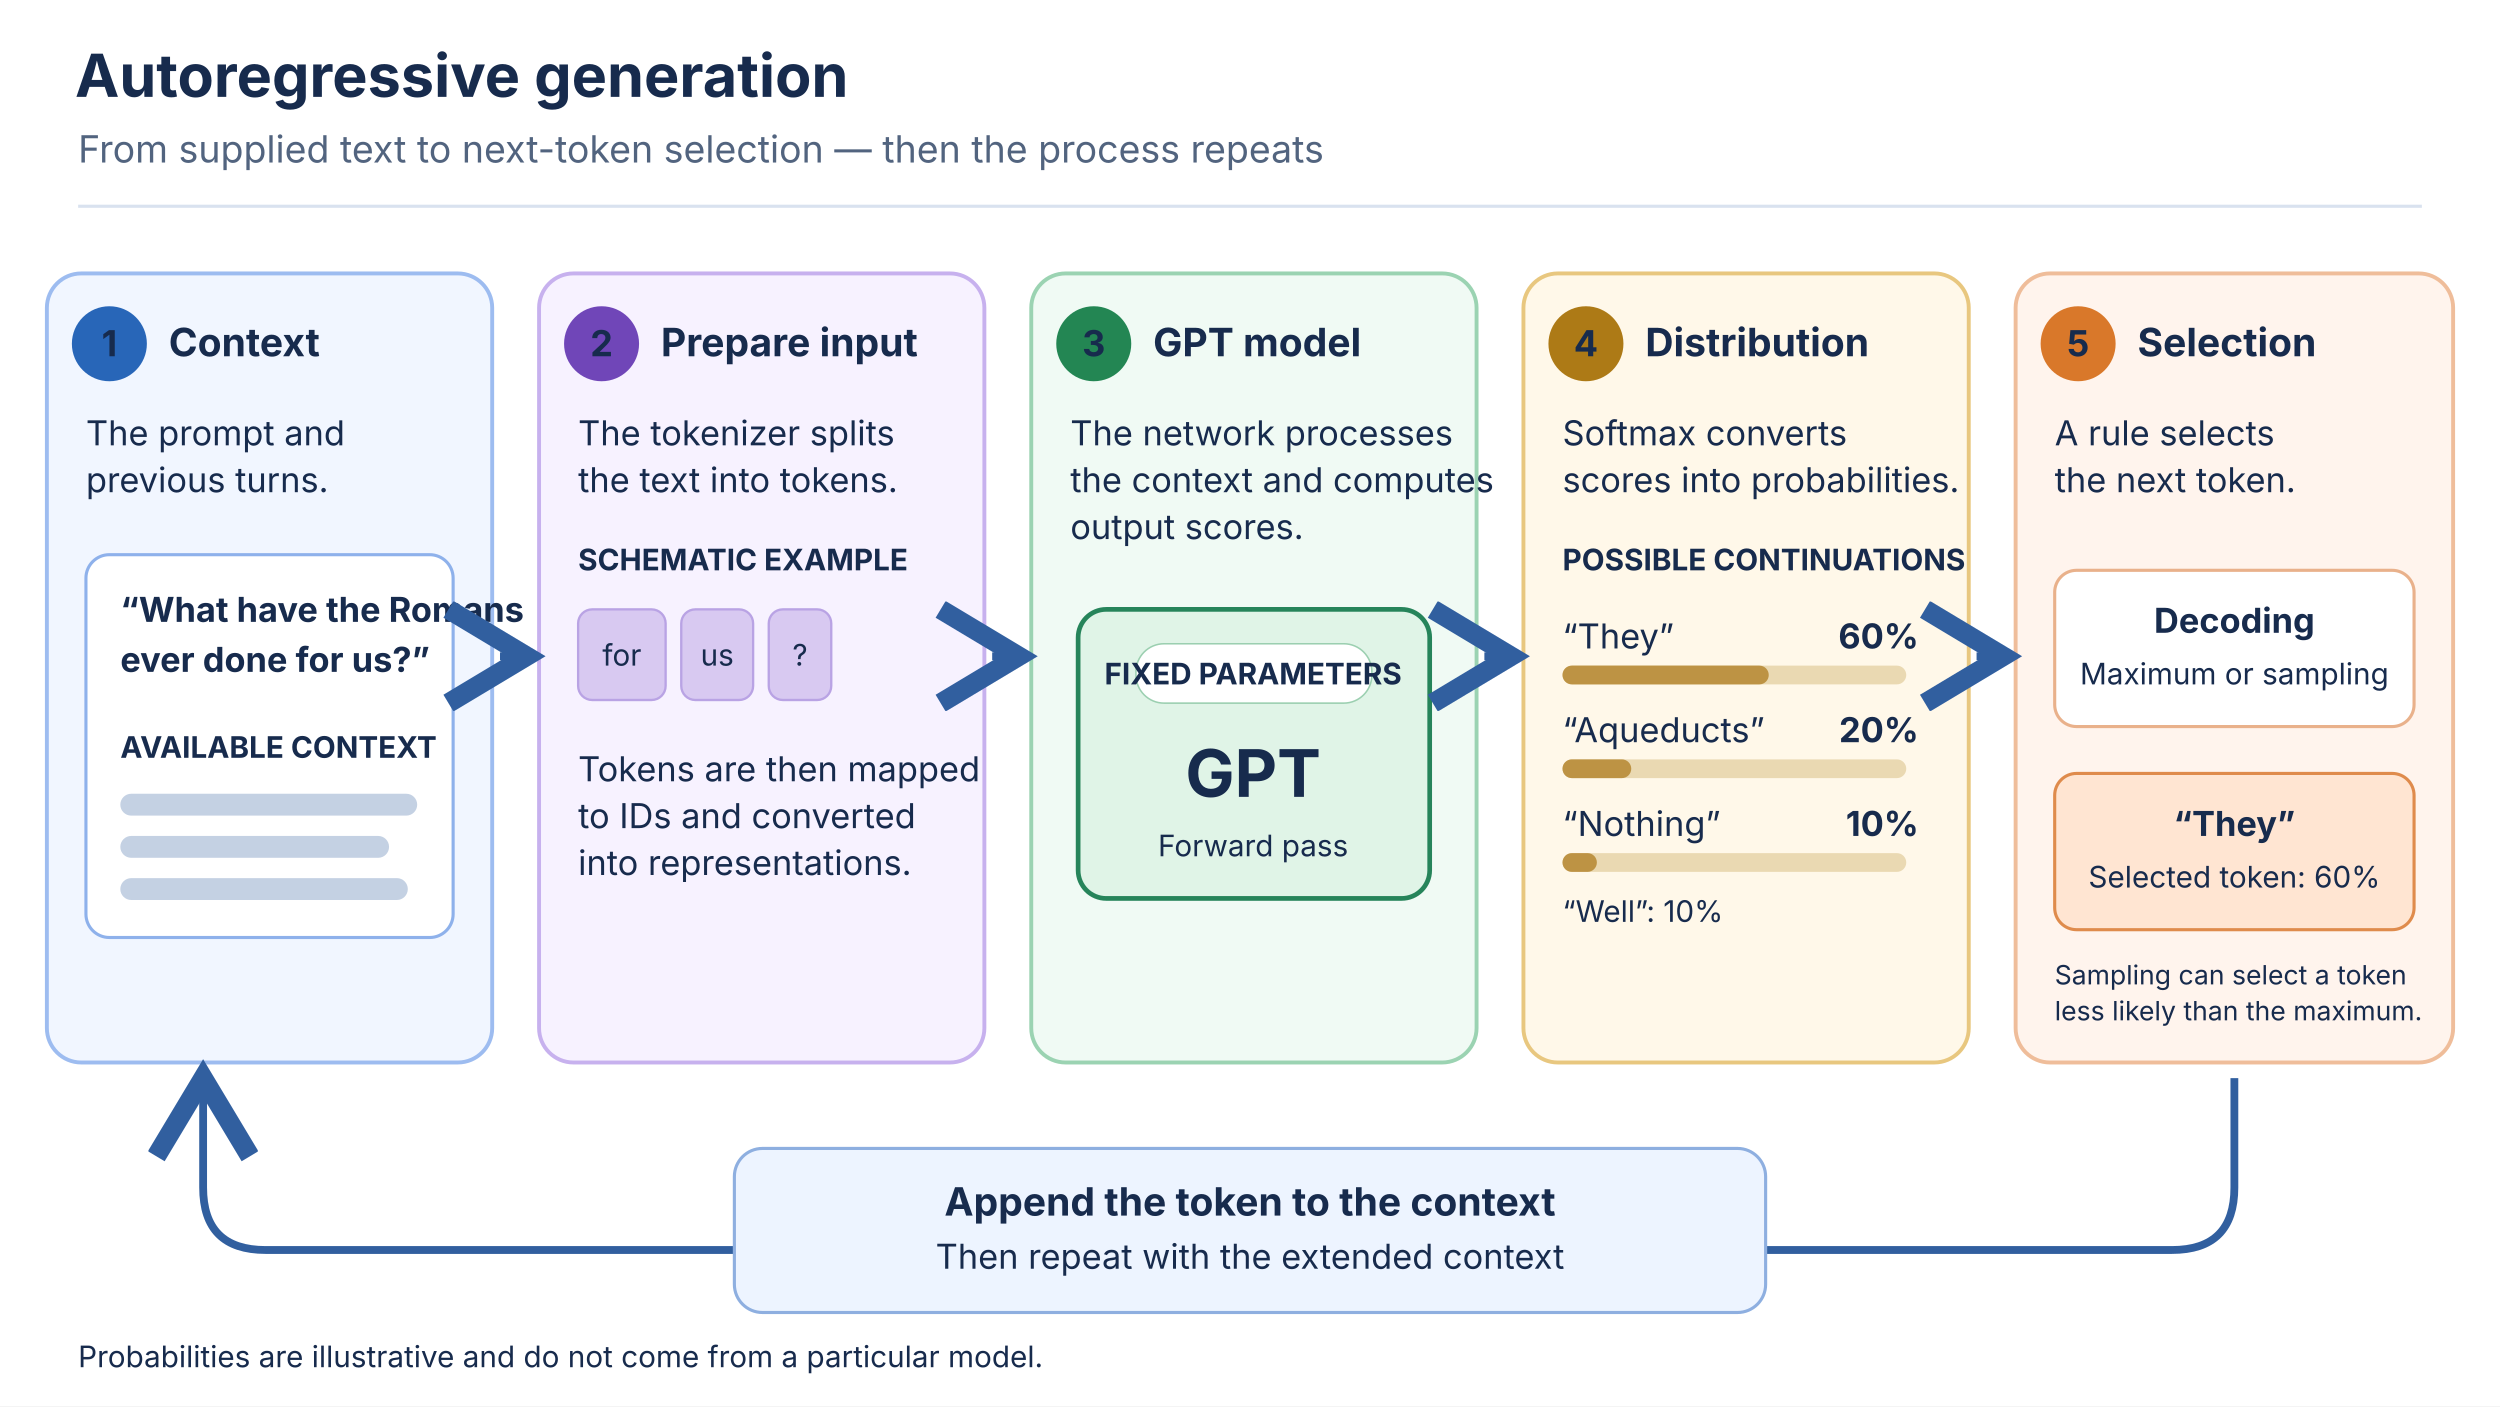
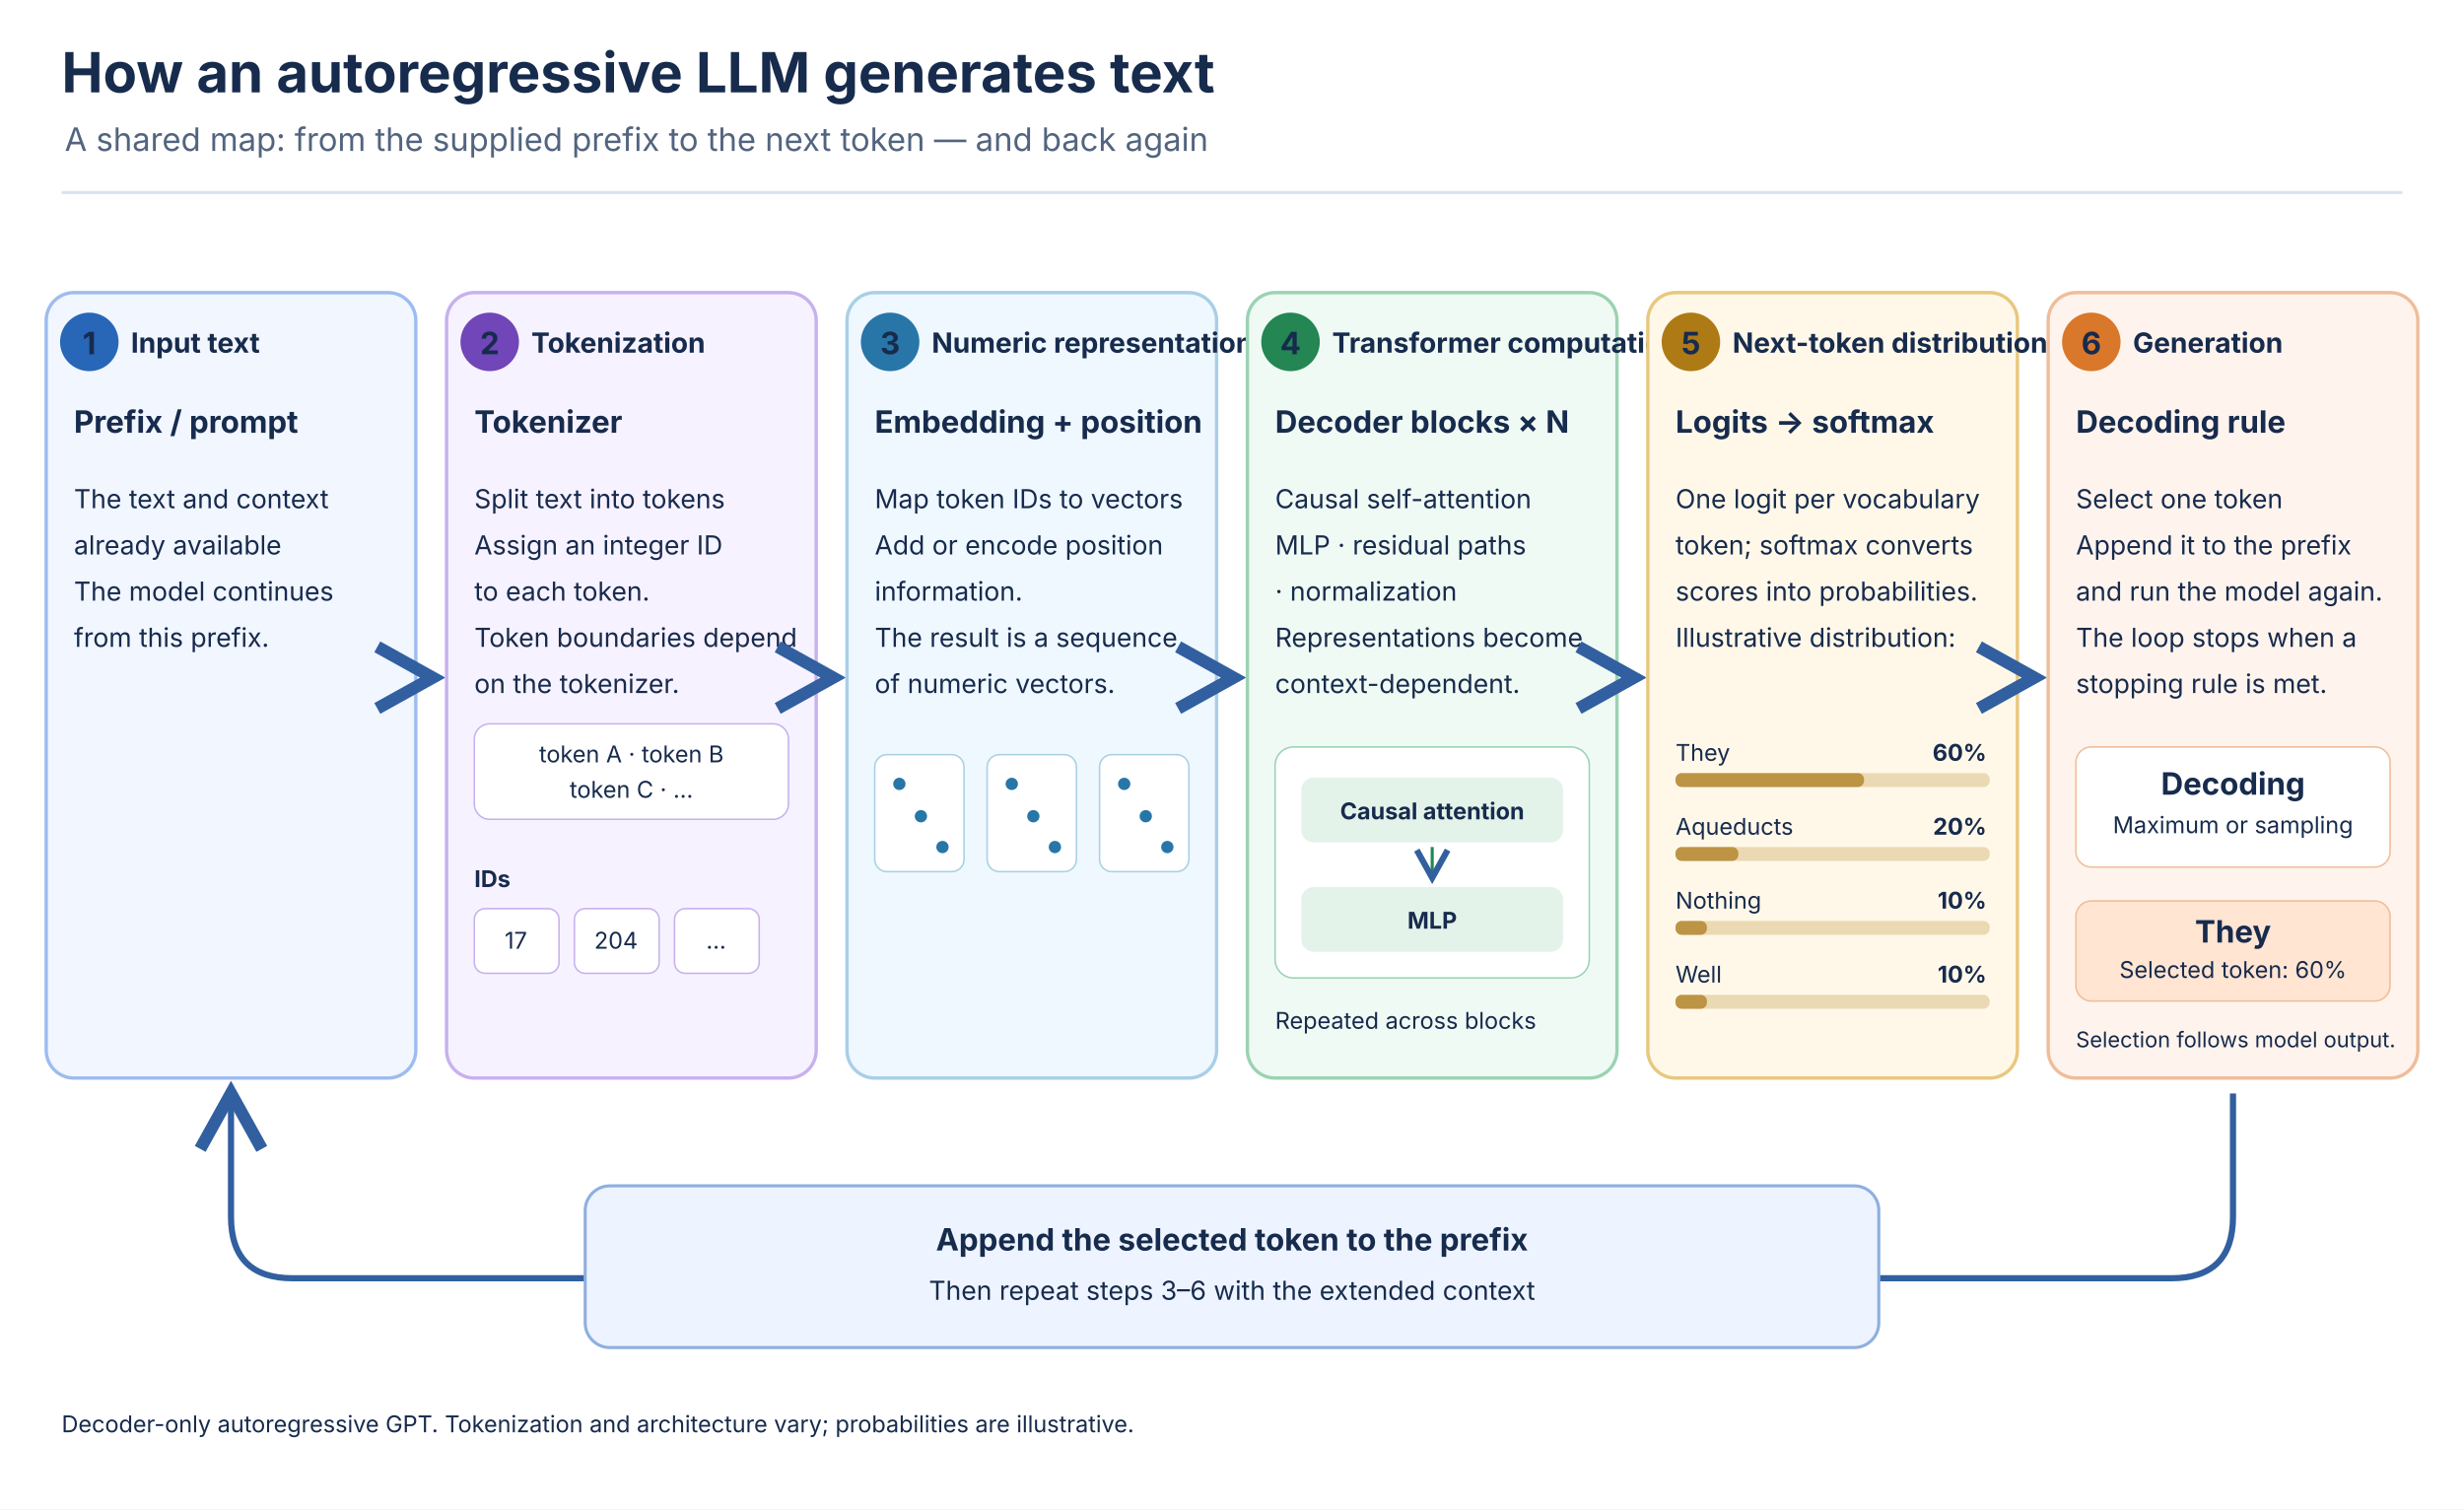
- <svg xmlns="http://www.w3.org/2000/svg" viewBox="0 0 1600 900" role="img" aria-labelledby="title desc">
+ <svg xmlns="http://www.w3.org/2000/svg" viewBox="0 0 1600 980" role="img" aria-labelledby="title desc">
  <defs>
-     <marker id="arrow" markerWidth="14" markerHeight="14" refX="11" refY="7" orient="auto">
-       <path d="M1 1 L11 7 L1 13" fill="none" stroke="#315f9f" stroke-width="2.5" />
+     <marker id="arrow" markerWidth="12" markerHeight="12" refX="10" refY="6" orient="auto">
+       <path d="M1 1 L10 6 L1 11" fill="none" stroke="#315f9f" stroke-width="2" />
    </marker>
-     <style>
-  text{font-family:Inter,ui-sans-serif,system-ui,-apple-system,"Segoe UI",sans-serif;fill:#172b4d}
-  .title{font-size:38px;font-weight:750}.subtitle{font-size:24px;fill:#52647f}
-  .head{font-size:25px;font-weight:700}.body{font-size:22px}.small{font-size:19px}.tiny{font-size:17px}
-  .panel{stroke-width:2.5}
-  </style>
+     <style>text{font-family:Inter,ui-sans-serif,system-ui,-apple-system,"Segoe UI",sans-serif;fill:#172b4d}.title{font-size:36px;font-weight:750}.subtitle{font-size:21px;fill:#52647f}.head{font-size:20px;font-weight:700}.stage{font-size:18px;font-weight:750}.body{font-size:17px}.small{font-size:15px}.tiny{font-size:14px}.panel{stroke-width:2.2}</style>
  </defs>
-   <rect width="1600" height="900" fill="#fff" />
-   <text x="48" y="62" class="title">Autoregressive generation</text>
-   <text x="50" y="104" class="subtitle">From supplied text to next-token selection — then the process repeats</text>
-   <path d="M50 132 H1550" stroke="#d9e2ef" stroke-width="2" />
-   <rect x="30" y="175" width="285" height="505" rx="22" fill="#f1f6ff" stroke="#9dbcf0" class="panel" />
-   <circle cx="70" cy="220" r="24" fill="#2866b8" />
-   <text x="70" y="228" text-anchor="middle" font-size="23" font-weight="750" fill="#fff">1</text>
-   <text x="108" y="228" class="head">Context</text>
-   <text x="55" y="285" class="body">The prompt and</text>
-   <text x="55" y="315" class="body">previous turns.</text>
-   <rect x="55" y="355" width="235" height="245" rx="15" fill="#fff" stroke="#8eb1eb" stroke-width="2" />
-   <text x="77" y="398" class="body" font-weight="700">“What have the Romans</text>
-   <text x="77" y="430" class="body" font-weight="700">ever done for us?”</text>
-   <text x="77" y="485" class="small" font-weight="700">AVAILABLE CONTEXT</text>
-   <rect x="77" y="508" width="190" height="14" rx="7" fill="#c4d1e3" />
-   <rect x="77" y="535" width="172" height="14" rx="7" fill="#c4d1e3" />
-   <rect x="77" y="562" width="184" height="14" rx="7" fill="#c4d1e3" />
-   <rect x="345" y="175" width="285" height="505" rx="22" fill="#f7f2ff" stroke="#c7b1ee" class="panel" />
-   <circle cx="385" cy="220" r="24" fill="#7046b8" />
-   <text x="385" y="228" text-anchor="middle" font-size="23" font-weight="750" fill="#fff">2</text>
-   <text x="423" y="228" class="head">Prepare input</text>
-   <text x="370" y="285" class="body">The tokenizer splits</text>
-   <text x="370" y="315" class="body">the text into tokens.</text>
-   <text x="370" y="365" class="small" font-weight="700">SCHEMATIC EXAMPLE</text>
-   <g fill="#d8c9f1" stroke="#b9a3e4" stroke-width="1.5">
-     <rect x="370" y="390" width="56" height="58" rx="9" />
-     <rect x="436" y="390" width="46" height="58" rx="9" />
-     <rect x="492" y="390" width="40" height="58" rx="9" />
+   <rect width="1600" height="980" fill="#fff" />
+   <text x="40" y="60" class="title">How an autoregressive LLM generates text</text>
+   <text x="42" y="98" class="subtitle">A shared map: from the supplied prefix to the next token — and back again</text>
+   <path d="M40 125 H1560" stroke="#d9e2ef" stroke-width="2" />
+   <rect x="30" y="190" width="240" height="510" rx="18" fill="#f1f6ff" stroke="#9dbcf0" class="panel" />
+   <circle cx="58" cy="222" r="19" fill="#2866b8" />
+   <text x="58" y="230" text-anchor="middle" font-size="20" font-weight="750" fill="#fff">1</text>
+   <text x="85" y="229" class="stage">Input text</text>
+   <text x="48" y="281" class="head">Prefix / prompt</text>
+   <text x="48" y="330" class="body">The text and context</text>
+   <text x="48" y="360" class="body">already available</text>
+   <text x="48" y="390" class="body">The model continues</text>
+   <text x="48" y="420" class="body">from this prefix.</text>
+   <path d="M274 440 H281" stroke="#315f9f" stroke-width="4" fill="none" marker-end="url(#arrow)" />
+   <rect x="290" y="190" width="240" height="510" rx="18" fill="#f7f2ff" stroke="#c7b1ee" class="panel" />
+   <circle cx="318" cy="222" r="19" fill="#7046b8" />
+   <text x="318" y="230" text-anchor="middle" font-size="20" font-weight="750" fill="#fff">2</text>
+   <text x="345" y="229" class="stage">Tokenization</text>
+   <text x="308" y="281" class="head">Tokenizer</text>
+   <text x="308" y="330" class="body">Split text into tokens</text>
+   <text x="308" y="360" class="body">Assign an integer ID</text>
+   <text x="308" y="390" class="body">to each token.</text>
+   <text x="308" y="420" class="body">Token boundaries depend</text>
+   <text x="308" y="450" class="body">on the tokenizer.</text>
+   <rect x="308" y="470" width="204" height="62" rx="10" fill="#fff" stroke="#c7b1ee" />
+   <text x="410" y="495" text-anchor="middle" class="small">token A · token B</text>
+   <text x="410" y="518" text-anchor="middle" class="small">token C · …</text>
+   <text x="308" y="576" class="small" font-weight="700">IDs</text>
+   <g fill="#fff" stroke="#c7b1ee">
+     <rect x="308" y="590" width="55" height="42" rx="7" />
+     <rect x="373" y="590" width="55" height="42" rx="7" />
+     <rect x="438" y="590" width="55" height="42" rx="7" />
  </g>
-   <text x="398" y="426" text-anchor="middle" class="small">for</text>
-   <text x="459" y="426" text-anchor="middle" class="small">us</text>
-   <text x="512" y="426" text-anchor="middle" class="small">?</text>
-   <text x="370" y="500" class="body">Tokens are then mapped</text>
-   <text x="370" y="530" class="body">to IDs and converted</text>
-   <text x="370" y="560" class="body">into representations.</text>
-   <rect x="660" y="175" width="285" height="505" rx="22" fill="#f0faf4" stroke="#9bd3b2" class="panel" />
-   <circle cx="700" cy="220" r="24" fill="#238653" />
-   <text x="700" y="228" text-anchor="middle" font-size="23" font-weight="750" fill="#fff">3</text>
-   <text x="738" y="228" class="head">GPT model</text>
-   <text x="685" y="285" class="body">The network processes</text>
-   <text x="685" y="315" class="body">the context and computes</text>
-   <text x="685" y="345" class="body">output scores.</text>
-   <rect x="690" y="390" width="225" height="185" rx="18" fill="#e0f4e7" stroke="#26845a" stroke-width="3" />
-   <rect x="727" y="412" width="151" height="38" rx="18" fill="#fff" stroke="#9bcfb0" />
-   <text x="802" y="438" text-anchor="middle" class="small" font-weight="700">FIXED PARAMETERS</text>
-   <text x="802" y="510" text-anchor="middle" font-size="42" font-weight="750" fill="#145b3b">GPT</text>
-   <text x="802" y="548" text-anchor="middle" class="small">Forward pass</text>
-   <rect x="975" y="175" width="285" height="505" rx="22" fill="#fff8e9" stroke="#e8c77f" class="panel" />
-   <circle cx="1015" cy="220" r="24" fill="#ad7a16" />
-   <text x="1015" y="228" text-anchor="middle" font-size="23" font-weight="750" fill="#fff">4</text>
-   <text x="1053" y="228" class="head">Distribution</text>
-   <text x="1000" y="285" class="body">Softmax converts</text>
-   <text x="1000" y="315" class="body">scores into probabilities.</text>
-   <text x="1000" y="365" class="small" font-weight="700">POSSIBLE CONTINUATIONS</text>
-   <text x="1000" y="415" class="body">“They”</text>
-   <text x="1228" y="415" text-anchor="end" class="body" font-weight="700">60%</text>
-   <rect x="1000" y="426" width="220" height="12" rx="6" fill="#ead9b2" />
-   <rect x="1000" y="426" width="132" height="12" rx="6" fill="#bd9344" />
-   <text x="1000" y="475" class="body">“Aqueducts”</text>
-   <text x="1228" y="475" text-anchor="end" class="body" font-weight="700">20%</text>
-   <rect x="1000" y="486" width="220" height="12" rx="6" fill="#ead9b2" />
-   <rect x="1000" y="486" width="44" height="12" rx="6" fill="#bd9344" />
-   <text x="1000" y="535" class="body">“Nothing”</text>
-   <text x="1228" y="535" text-anchor="end" class="body" font-weight="700">10%</text>
-   <rect x="1000" y="546" width="220" height="12" rx="6" fill="#ead9b2" />
-   <rect x="1000" y="546" width="22" height="12" rx="6" fill="#bd9344" />
-   <text x="1000" y="590" class="small">“Well”: 10%</text>
-   <rect x="1290" y="175" width="280" height="505" rx="22" fill="#fff4ed" stroke="#efbd9a" class="panel" />
-   <circle cx="1330" cy="220" r="24" fill="#d9782a" />
-   <text x="1330" y="228" text-anchor="middle" font-size="23" font-weight="750" fill="#fff">5</text>
-   <text x="1368" y="228" class="head">Selection</text>
-   <text x="1315" y="285" class="body">A rule selects</text>
-   <text x="1315" y="315" class="body">the next token.</text>
-   <rect x="1315" y="365" width="230" height="100" rx="14" fill="#fff" stroke="#e9b18b" stroke-width="2" />
-   <text x="1430" y="405" text-anchor="middle" class="body" font-weight="700">Decoding</text>
-   <text x="1430" y="438" text-anchor="middle" class="small">Maximum or sampling</text>
-   <rect x="1315" y="495" width="230" height="100" rx="14" fill="#ffe5d2" stroke="#df8b4c" stroke-width="2" />
-   <text x="1430" y="535" text-anchor="middle" class="body" font-weight="700">“They”</text>
-   <text x="1430" y="568" text-anchor="middle" class="small">Selected token: 60%</text>
-   <text x="1315" y="630" class="tiny">Sampling can select a token</text>
-   <text x="1315" y="653" class="tiny">less likely than the maximum.</text>
-   <g fill="none" stroke="#315f9f" stroke-width="5" marker-end="url(#arrow)">
-     <path d="M320 420 H337" />
-     <path d="M635 420 H652" />
-     <path d="M950 420 H967" />
-     <path d="M1265 420 H1282" />
+   <g class="small" text-anchor="middle">
+     <text x="335" y="616">17</text>
+     <text x="400" y="616">204</text>
+     <text x="465" y="616">…</text>
  </g>
-   <path d="M1430 690 V760 Q1430 800 1390 800 H170 Q130 800 130 760 V690" fill="none" stroke="#315f9f" stroke-width="5" marker-end="url(#arrow)" />
-   <rect x="470" y="735" width="660" height="105" rx="18" fill="#edf4ff" stroke="#8eafe0" stroke-width="2" />
-   <text x="800" y="778" text-anchor="middle" class="head">Append the token to the context</text>
-   <text x="800" y="812" text-anchor="middle" class="body">Then repeat with the extended context</text>
-   <text x="50" y="875" class="small">Probabilities are illustrative and do not come from a particular model.</text>
+   <path d="M534 440 H541" stroke="#315f9f" stroke-width="4" fill="none" marker-end="url(#arrow)" />
+   <rect x="550" y="190" width="240" height="510" rx="18" fill="#eff8ff" stroke="#a9cfe7" class="panel" />
+   <circle cx="578" cy="222" r="19" fill="#2876a8" />
+   <text x="578" y="230" text-anchor="middle" font-size="20" font-weight="750" fill="#fff">3</text>
+   <text x="605" y="229" class="stage">Numeric representations</text>
+   <text x="568" y="281" class="head">Embedding + position</text>
+   <text x="568" y="330" class="body">Map token IDs to vectors</text>
+   <text x="568" y="360" class="body">Add or encode position</text>
+   <text x="568" y="390" class="body">information.</text>
+   <text x="568" y="420" class="body">The result is a sequence</text>
+   <text x="568" y="450" class="body">of numeric vectors.</text>
+   <g fill="#fff" stroke="#a9cfe7">
+     <rect x="568" y="490" width="58" height="76" rx="8" />
+     <rect x="641" y="490" width="58" height="76" rx="8" />
+     <rect x="714" y="490" width="58" height="76" rx="8" />
+   </g>
+   <g fill="#2876a8">
+     <circle cx="584" cy="509" r="4" />
+     <circle cx="598" cy="530" r="4" />
+     <circle cx="612" cy="550" r="4" />
+     <circle cx="657" cy="509" r="4" />
+     <circle cx="671" cy="530" r="4" />
+     <circle cx="685" cy="550" r="4" />
+     <circle cx="730" cy="509" r="4" />
+     <circle cx="744" cy="530" r="4" />
+     <circle cx="758" cy="550" r="4" />
+   </g>
+   <path d="M794 440 H801" stroke="#315f9f" stroke-width="4" fill="none" marker-end="url(#arrow)" />
+   <rect x="810" y="190" width="240" height="510" rx="18" fill="#f0faf4" stroke="#9bd3b2" class="panel" />
+   <circle cx="838" cy="222" r="19" fill="#238653" />
+   <text x="838" y="230" text-anchor="middle" font-size="20" font-weight="750" fill="#fff">4</text>
+   <text x="865" y="229" class="stage">Transformer computation</text>
+   <text x="828" y="281" class="head">Decoder blocks × N</text>
+   <text x="828" y="330" class="body">Causal self-attention</text>
+   <text x="828" y="360" class="body">MLP · residual paths</text>
+   <text x="828" y="390" class="body">· normalization</text>
+   <text x="828" y="420" class="body">Representations become</text>
+   <text x="828" y="450" class="body">context-dependent.</text>
+   <rect x="828" y="485" width="204" height="150" rx="12" fill="#fff" stroke="#9bd3b2" />
+   <rect x="845" y="505" width="170" height="42" rx="8" fill="#e3f3e9" />
+   <text x="930" y="532" text-anchor="middle" class="small" font-weight="700">Causal attention</text>
+   <path d="M930 550 V570" stroke="#238653" stroke-width="2" marker-end="url(#arrow)" />
+   <rect x="845" y="576" width="170" height="42" rx="8" fill="#e3f3e9" />
+   <text x="930" y="603" text-anchor="middle" class="small" font-weight="700">MLP</text>
+   <text x="828" y="668" class="small">Repeated across blocks</text>
+   <path d="M1054 440 H1061" stroke="#315f9f" stroke-width="4" fill="none" marker-end="url(#arrow)" />
+   <rect x="1070" y="190" width="240" height="510" rx="18" fill="#fff8e9" stroke="#e8c77f" class="panel" />
+   <circle cx="1098" cy="222" r="19" fill="#ad7a16" />
+   <text x="1098" y="230" text-anchor="middle" font-size="20" font-weight="750" fill="#fff">5</text>
+   <text x="1125" y="229" class="stage">Next-token distribution</text>
+   <text x="1088" y="281" class="head">Logits → softmax</text>
+   <text x="1088" y="330" class="body">One logit per vocabulary</text>
+   <text x="1088" y="360" class="body">token; softmax converts</text>
+   <text x="1088" y="390" class="body">scores into probabilities.</text>
+   <text x="1088" y="420" class="body">Illustrative distribution:</text>
+   <text x="1088" y="494" class="small">They</text>
+   <text x="1290" y="494" text-anchor="end" class="small" font-weight="700">60%</text>
+   <rect x="1088" y="502" width="204" height="9" rx="4" fill="#ead9b2" />
+   <rect x="1088" y="502" width="122.4" height="9" rx="4" fill="#bd9344" />
+   <text x="1088" y="542" class="small">Aqueducts</text>
+   <text x="1290" y="542" text-anchor="end" class="small" font-weight="700">20%</text>
+   <rect x="1088" y="550" width="204" height="9" rx="4" fill="#ead9b2" />
+   <rect x="1088" y="550" width="40.8" height="9" rx="4" fill="#bd9344" />
+   <text x="1088" y="590" class="small">Nothing</text>
+   <text x="1290" y="590" text-anchor="end" class="small" font-weight="700">10%</text>
+   <rect x="1088" y="598" width="204" height="9" rx="4" fill="#ead9b2" />
+   <rect x="1088" y="598" width="20.4" height="9" rx="4" fill="#bd9344" />
+   <text x="1088" y="638" class="small">Well</text>
+   <text x="1290" y="638" text-anchor="end" class="small" font-weight="700">10%</text>
+   <rect x="1088" y="646" width="204" height="9" rx="4" fill="#ead9b2" />
+   <rect x="1088" y="646" width="20.4" height="9" rx="4" fill="#bd9344" />
+   <path d="M1314 440 H1321" stroke="#315f9f" stroke-width="4" fill="none" marker-end="url(#arrow)" />
+   <rect x="1330" y="190" width="240" height="510" rx="18" fill="#fff4ed" stroke="#efbd9a" class="panel" />
+   <circle cx="1358" cy="222" r="19" fill="#d9782a" />
+   <text x="1358" y="230" text-anchor="middle" font-size="20" font-weight="750" fill="#fff">6</text>
+   <text x="1385" y="229" class="stage">Generation</text>
+   <text x="1348" y="281" class="head">Decoding rule</text>
+   <text x="1348" y="330" class="body">Select one token</text>
+   <text x="1348" y="360" class="body">Append it to the prefix</text>
+   <text x="1348" y="390" class="body">and run the model again.</text>
+   <text x="1348" y="420" class="body">The loop stops when a</text>
+   <text x="1348" y="450" class="body">stopping rule is met.</text>
+   <rect x="1348" y="485" width="204" height="78" rx="10" fill="#fff" stroke="#efbd9a" />
+   <text x="1450" y="516" text-anchor="middle" class="head">Decoding</text>
+   <text x="1450" y="541" text-anchor="middle" class="small">Maximum or sampling</text>
+   <rect x="1348" y="585" width="204" height="65" rx="10" fill="#ffe5d2" stroke="#efbd9a" />
+   <text x="1450" y="612" text-anchor="middle" class="head">They</text>
+   <text x="1450" y="635" text-anchor="middle" class="small">Selected token: 60%</text>
+   <text x="1348" y="680" class="tiny">Selection follows model output.</text>
+   <path d="M1450 710 V790 Q1450 830 1410 830 H190 Q150 830 150 790 V710" fill="none" stroke="#315f9f" stroke-width="4" marker-end="url(#arrow)" />
+   <rect x="380" y="770" width="840" height="105" rx="16" fill="#edf4ff" stroke="#8eafe0" stroke-width="2" />
+   <text x="800" y="812" text-anchor="middle" class="head">Append the selected token to the prefix</text>
+   <text x="800" y="844" text-anchor="middle" class="body">Then repeat steps 3–6 with the extended context</text>
+   <text x="40" y="930" class="small">Decoder-only autoregressive GPT. Tokenization and architecture vary; probabilities are illustrative.</text>
</svg>
